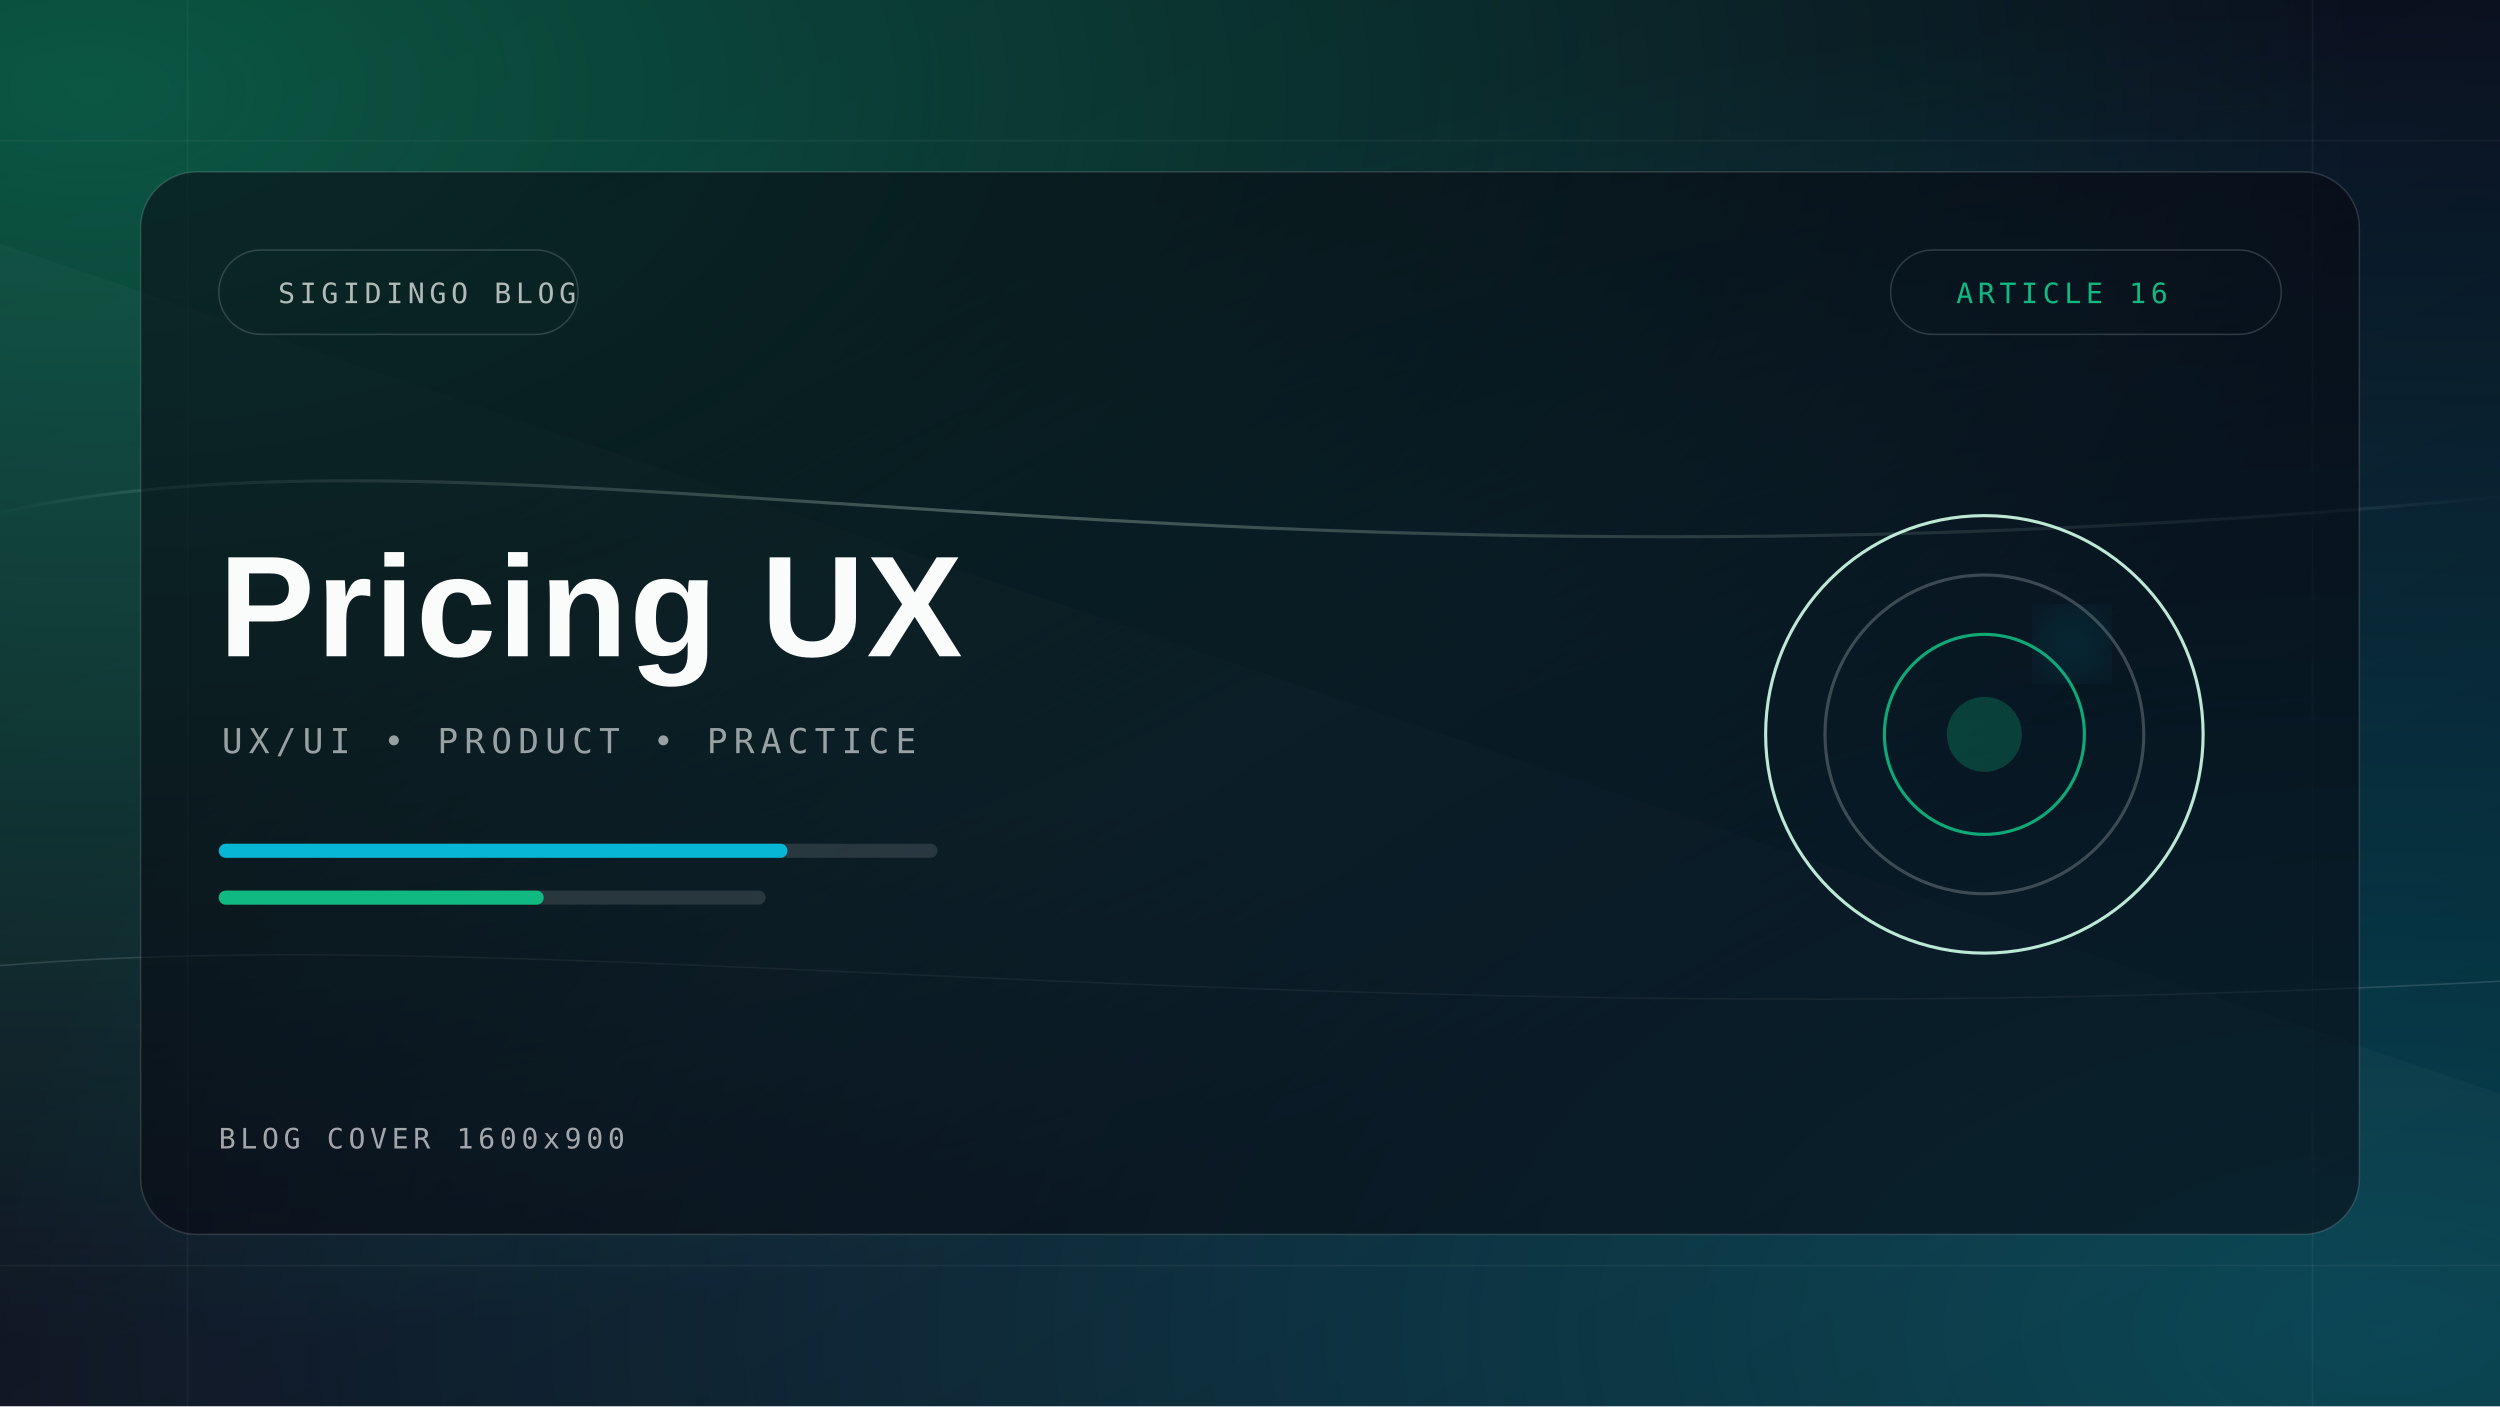
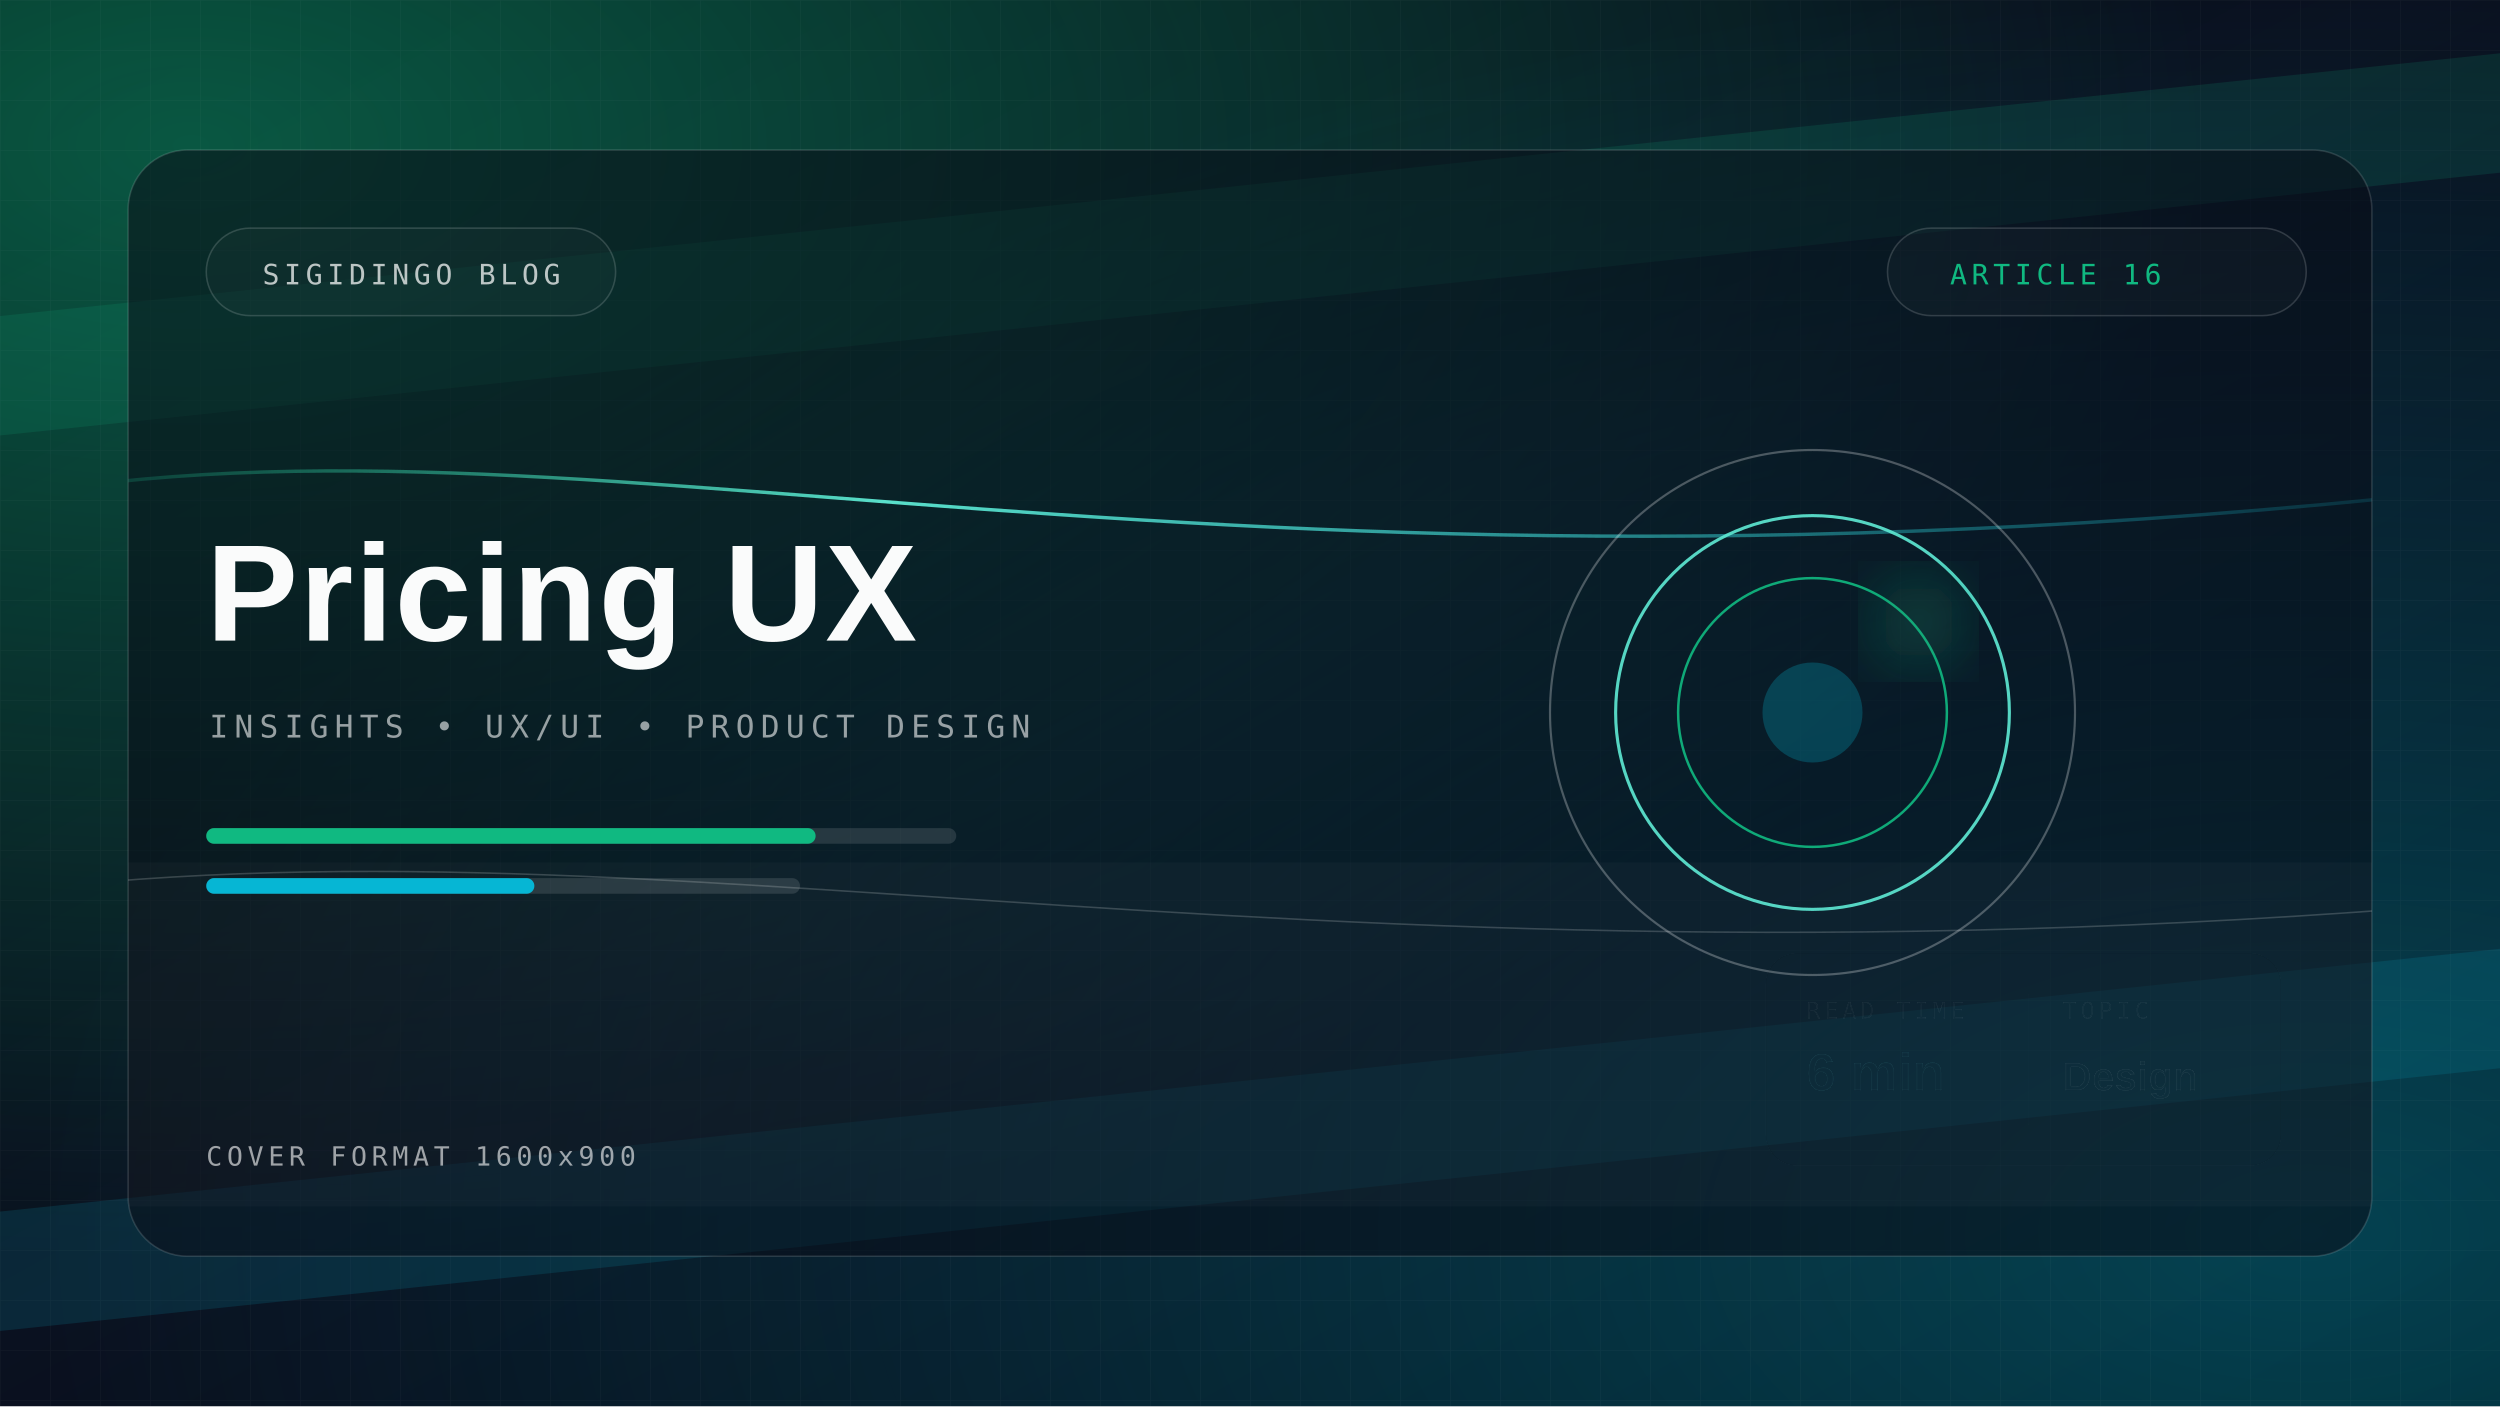
<svg xmlns="http://www.w3.org/2000/svg" width="1600" height="900" viewBox="0 0 1600 900">
  <defs>
    <linearGradient id="bg-16" x1="0" y1="0" x2="1" y2="1">
-       <stop offset="0%" stop-color="#070A12" />
-       <stop offset="52%" stop-color="#0B1120" />
-       <stop offset="100%" stop-color="#05070D" />
+       <stop offset="0%" stop-color="#03050B" />
+       <stop offset="48%" stop-color="#0A1120" />
+       <stop offset="100%" stop-color="#02040A" />
    </linearGradient>
-     <radialGradient id="haloA-16" cx="0.04" cy="0.06" r="0.9">
-       <stop offset="0%" stop-color="#10B981" stop-opacity="0.44" />
+     <radialGradient id="glowA-16" cx="0.08" cy="0.1" r="0.8">
+       <stop offset="0%" stop-color="#10B981" stop-opacity="0.45" />
      <stop offset="100%" stop-color="#10B981" stop-opacity="0" />
    </radialGradient>
-     <radialGradient id="haloB-16" cx="0.95" cy="0.95" r="0.95">
+     <radialGradient id="glowB-16" cx="0.92" cy="0.88" r="0.9">
      <stop offset="0%" stop-color="#06B6D4" stop-opacity="0.34" />
      <stop offset="100%" stop-color="#06B6D4" stop-opacity="0" />
    </radialGradient>
-     <linearGradient id="beam-16" x1="0" y1="0" x2="1" y2="0">
-       <stop offset="0%" stop-color="#CFFFE8" stop-opacity="0" />
-       <stop offset="40%" stop-color="#CFFFE8" stop-opacity="0.95" />
-       <stop offset="100%" stop-color="#CFFFE8" stop-opacity="0" />
+     <linearGradient id="accent-16" x1="0" y1="0" x2="1" y2="0">
+       <stop offset="0%" stop-color="#10B981" stop-opacity="0" />
+       <stop offset="35%" stop-color="#5EEAD4" stop-opacity="0.95" />
+       <stop offset="100%" stop-color="#06B6D4" stop-opacity="0" />
    </linearGradient>
-     <filter id="soft-16" x="-20%" y="-20%" width="140%" height="140%">
-       <feGaussianBlur stdDeviation="24" />
+     <filter id="blur-16" x="-30%" y="-30%" width="160%" height="160%">
+       <feGaussianBlur stdDeviation="26" />
    </filter>
+     <filter id="inner-16" x="-20%" y="-20%" width="140%" height="140%">
+       <feGaussianBlur in="SourceGraphic" stdDeviation="0.6" result="blur" />
+       <feComposite in="SourceGraphic" in2="blur" operator="arithmetic" k2="1" k3="-1" />
+     </filter>
+     <pattern id="grid-16" width="32" height="32" patternUnits="userSpaceOnUse">
+       <path d="M32 0H0V32" fill="none" stroke="rgba(255,255,255,0.035)" stroke-width="1" />
+     </pattern>
+     <clipPath id="mainClip-16">
+       <rect x="82" y="96" width="1436" height="708" rx="38" />
+     </clipPath>
  </defs>
  <rect width="1600" height="900" fill="url(#bg-16)" />
-   <rect width="1600" height="900" fill="url(#haloA-16)" />
-   <rect width="1600" height="900" fill="url(#haloB-16)" />
-   <g stroke="rgba(255,255,255,0.05)" stroke-width="1">
-     <line x1="0" y1="90" x2="1600" y2="90" />
-     <line x1="0" y1="810" x2="1600" y2="810" />
-     <line x1="120" y1="0" x2="120" y2="900" />
-     <line x1="1480" y1="0" x2="1480" y2="900" />
+   <rect width="1600" height="900" fill="url(#glowA-16)" />
+   <rect width="1600" height="900" fill="url(#glowB-16)" />
+   <rect width="1600" height="900" fill="url(#grid-16)" />
+   <g transform="rotate(-6,800,450)" opacity="0.14">
+     <rect x="-120" y="120" width="1900" height="76" fill="#10B981" />
+     <rect x="-120" y="690" width="1900" height="76" fill="#06B6D4" />
  </g>
-   <g opacity="0.8">
-     <path d="M0 156 L1600 700 L1600 900 L0 900 Z" fill="rgba(255,255,255,0.03)" />
-     <path d="M0 328 C320 258, 760 398, 1600 318" stroke="url(#beam-16)" stroke-width="2" fill="none" />
-     <path d="M0 618 C360 588, 840 668, 1600 628" stroke="rgba(255,255,255,0.17)" stroke-width="1" fill="none" />
+   <rect x="82" y="96" width="1436" height="708" rx="38" fill="rgba(8,12,22,0.55)" stroke="rgba(255,255,255,0.14)" />
+   <g clip-path="url(#mainClip-16)">
+     <path d="M-40 327 C360 237, 760 423, 1700 299" stroke="url(#accent-16)" stroke-width="2.2" fill="none" />
+     <path d="M-40 577 C420 507, 840 657, 1700 567" stroke="rgba(255,255,255,0.18)" stroke-width="1" fill="none" />
+     <rect x="0" y="552" width="1600" height="220" fill="rgba(255,255,255,0.025)" />
+     <g opacity="0.9">
+       <circle cx="1160" cy="456" r="168" fill="none" stroke="rgba(255,255,255,0.3)" stroke-width="1.4" />
+       <circle cx="1160" cy="456" r="126" fill="none" stroke="#5EEAD4" stroke-width="2" />
+       <circle cx="1160" cy="456" r="86" fill="none" stroke="#10B981" stroke-width="1.6" />
+       <circle cx="1160" cy="456" r="32" fill="#06B6D4" fill-opacity="0.28" />
+       <circle cx="1228" cy="398" r="24" fill="#10B981" fill-opacity="0.5" filter="url(#blur-16)" />
+     </g>
  </g>
-   <rect x="90" y="110" width="1420" height="680" rx="36" fill="rgba(7,10,18,0.58)" stroke="rgba(255,255,255,0.14)" />
-   <path d="M130 212 H1470" stroke="url(#beam-16)" stroke-width="2" />
-   <path d="M130 690 H1470" stroke="url(#beam-16)" stroke-width="2" />
-   <g fill="none" stroke="rgba(255,255,255,0.16)">
-     <rect x="140" y="160" width="230" height="54" rx="27" />
-     <rect x="1210" y="160" width="250" height="54" rx="27" />
+   <g>
+     <rect x="132" y="146" width="262" height="56" rx="28" fill="rgba(255,255,255,0.02)" stroke="rgba(255,255,255,0.16)" />
+     <rect x="1208" y="146" width="268" height="56" rx="28" fill="rgba(255,255,255,0.02)" stroke="rgba(255,255,255,0.16)" />
+     <text x="168" y="182" font-family="Consolas, monospace" font-size="18" letter-spacing="3" fill="rgba(255,255,255,0.72)">SIGIDINGO BLOG</text>
+     <text x="1248" y="182" font-family="Consolas, monospace" font-size="18" letter-spacing="3" fill="#10B981">ARTICLE 16</text>
  </g>
-   <text x="178" y="194" font-family="Consolas, monospace" font-size="18" letter-spacing="3" fill="rgba(255,255,255,0.68)">SIGIDINGO BLOG</text>
-   <text x="1252" y="194" font-family="Consolas, monospace" font-size="18" letter-spacing="3" fill="#10B981">ARTICLE 16</text>
-   <text x="140" y="420" font-family="Sora, Arial, sans-serif" font-weight="700" font-size="92" letter-spacing="1.2" fill="rgba(255,255,255,0.98)">Pricing UX</text>
-   <text x="142" y="482" font-family="Consolas, monospace" font-size="22" letter-spacing="4" fill="rgba(255,255,255,0.58)">UX/UI  •  PRODUCT  •  PRACTICE</text>
  <g>
-     <rect x="140" y="540" width="460" height="9" rx="4.5" fill="rgba(255,255,255,0.12)" />
-     <rect x="140" y="540" width="364" height="9" rx="4.5" fill="#06B6D4" />
-     <rect x="140" y="570" width="350" height="9" rx="4.5" fill="rgba(255,255,255,0.12)" />
-     <rect x="140" y="570" width="208" height="9" rx="4.5" fill="#10B981" />
+     <text x="132" y="410" font-family="Sora, Arial, sans-serif" font-weight="700" font-size="88" letter-spacing="1.1" fill="rgba(255,255,255,0.98)">Pricing UX</text>
+     <text x="134" y="472" font-family="Consolas, monospace" font-size="20" letter-spacing="4" fill="rgba(255,255,255,0.58)">INSIGHTS  •  UX/UI  •  PRODUCT DESIGN</text>
+     <rect x="132" y="530" width="480" height="10" rx="5" fill="rgba(255,255,255,0.12)" />
+     <rect x="132" y="530" width="390" height="10" rx="5" fill="#10B981" />
+     <rect x="132" y="562" width="380" height="10" rx="5" fill="rgba(255,255,255,0.12)" />
+     <rect x="132" y="562" width="210" height="10" rx="5" fill="#06B6D4" />
  </g>
-   <g opacity="0.9">
-     <circle cx="1270" cy="470" r="140" fill="none" stroke="#CFFFE8" stroke-width="2" />
-     <circle cx="1270" cy="470" r="102" fill="none" stroke="rgba(255,255,255,0.24)" stroke-width="2" />
-     <circle cx="1270" cy="470" r="64" fill="none" stroke="#10B981" stroke-width="2" />
-     <circle cx="1270" cy="470" r="24" fill="#10B981" fill-opacity="0.28" />
-     <circle cx="1326" cy="412" r="18" fill="#06B6D4" fill-opacity="0.45" filter="url(#soft-16)" />
+   <g transform="translate(1130,610)" filter="url(#inner-16)">
+     <rect x="0" y="0" width="330" height="136" rx="20" fill="rgba(7,11,20,0.5)" stroke="rgba(255,255,255,0.16)" />
+     <text x="26" y="42" font-family="Consolas, monospace" font-size="15" letter-spacing="2.5" fill="rgba(255,255,255,0.65)">READ TIME</text>
+     <text x="26" y="88" font-family="Sora, Arial, sans-serif" font-weight="600" font-size="34" fill="#5EEAD4">6 min</text>
+     <line x1="168" y1="26" x2="168" y2="110" stroke="rgba(255,255,255,0.12)" />
+     <text x="190" y="42" font-family="Consolas, monospace" font-size="15" letter-spacing="2.5" fill="rgba(255,255,255,0.65)">TOPIC</text>
+     <text x="190" y="88" font-family="Sora, Arial, sans-serif" font-weight="600" font-size="26" fill="rgba(255,255,255,0.94)">Design</text>
  </g>
-   <text x="140" y="735" font-family="Consolas, monospace" font-size="18" letter-spacing="3" fill="rgba(255,255,255,0.62)">BLOG COVER 1600x900</text>
+   <text x="132" y="746" font-family="Consolas, monospace" font-size="17" letter-spacing="3" fill="rgba(255,255,255,0.6)">COVER FORMAT 1600x900</text>
</svg>
